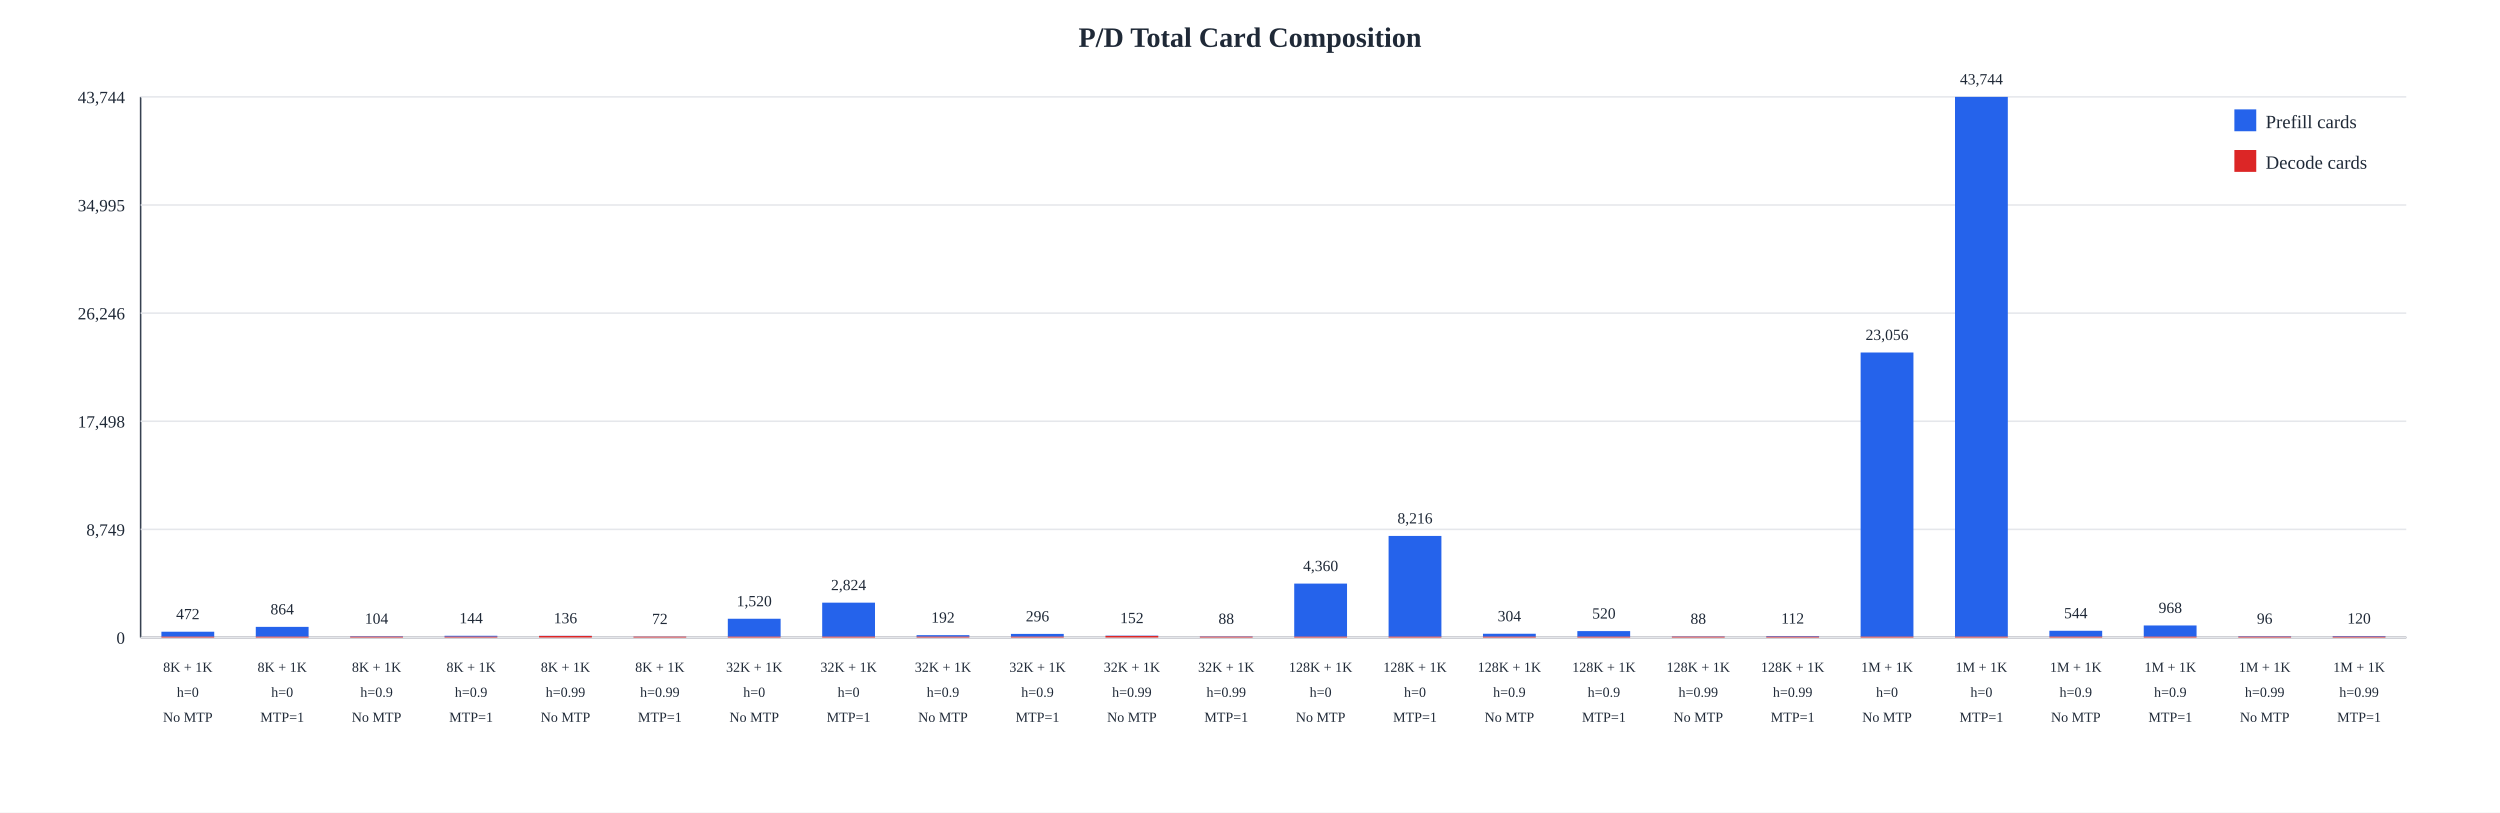
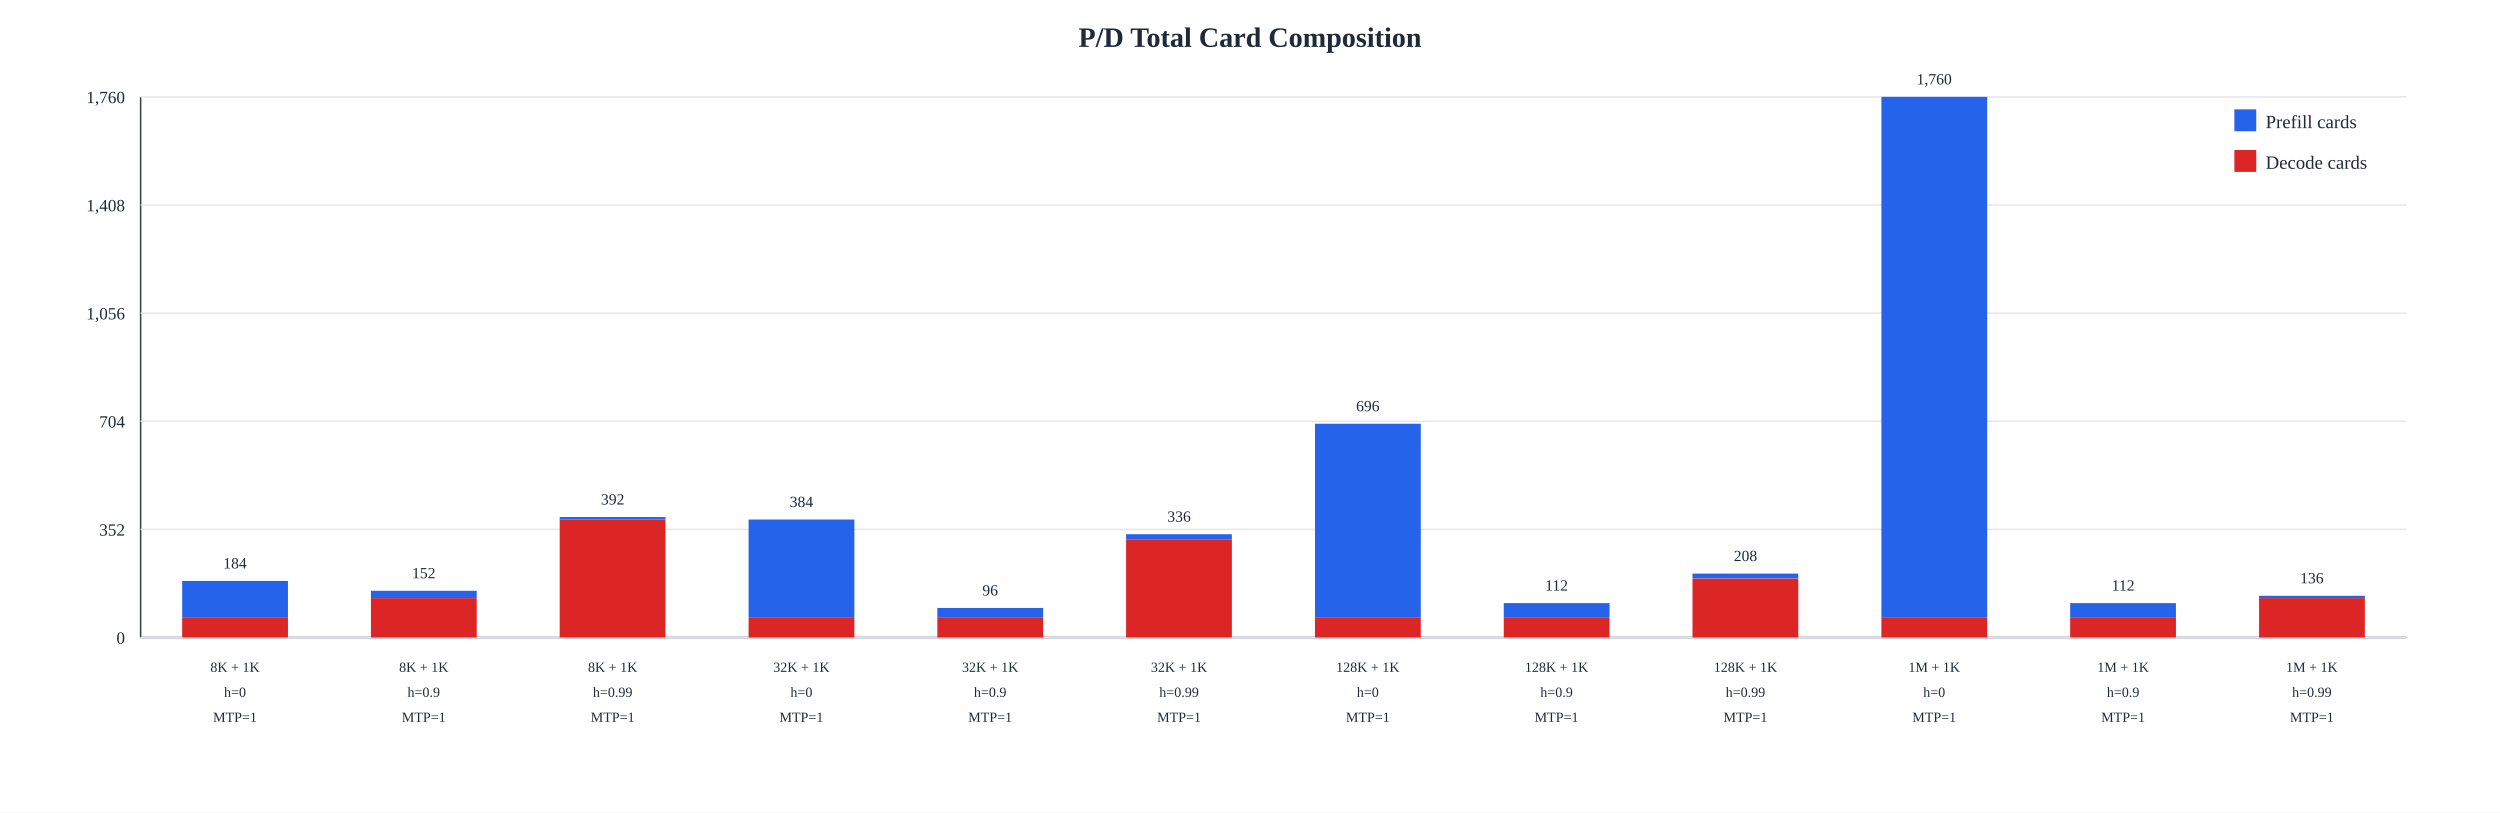
<svg xmlns="http://www.w3.org/2000/svg" width="1600" height="520" viewBox="0 0 1600 520">
  <rect width="100%" height="100%" fill="#ffffff" />
  <text x="800.0" y="30.0" font-size="18" font-weight="700" text-anchor="middle" fill="#1f2937">P/D Total Card Composition</text>
  <line x1="90" y1="62" x2="90" y2="408" stroke="#374151" />
  <line x1="90" y1="408" x2="1540" y2="408" stroke="#374151" />
  <line x1="90" y1="408.0" x2="1540" y2="408.0" stroke="#e5e7eb" />
  <text x="80.0" y="412.0" font-size="11" font-weight="400" text-anchor="end" fill="#1f2937">0</text>
  <line x1="90" y1="338.8" x2="1540" y2="338.8" stroke="#e5e7eb" />
-   <text x="80.0" y="342.8" font-size="11" font-weight="400" text-anchor="end" fill="#1f2937">8,749</text>
+   <text x="80.0" y="342.8" font-size="11" font-weight="400" text-anchor="end" fill="#1f2937">352</text>
  <line x1="90" y1="269.6" x2="1540" y2="269.6" stroke="#e5e7eb" />
-   <text x="80.0" y="273.6" font-size="11" font-weight="400" text-anchor="end" fill="#1f2937">17,498</text>
+   <text x="80.0" y="273.6" font-size="11" font-weight="400" text-anchor="end" fill="#1f2937">704</text>
  <line x1="90" y1="200.4" x2="1540" y2="200.4" stroke="#e5e7eb" />
-   <text x="80.0" y="204.4" font-size="11" font-weight="400" text-anchor="end" fill="#1f2937">26,246</text>
+   <text x="80.0" y="204.4" font-size="11" font-weight="400" text-anchor="end" fill="#1f2937">1,056</text>
  <line x1="90" y1="131.2" x2="1540" y2="131.2" stroke="#e5e7eb" />
-   <text x="80.0" y="135.2" font-size="11" font-weight="400" text-anchor="end" fill="#1f2937">34,995</text>
+   <text x="80.0" y="135.2" font-size="11" font-weight="400" text-anchor="end" fill="#1f2937">1,408</text>
  <line x1="90" y1="62.0" x2="1540" y2="62.0" stroke="#e5e7eb" />
-   <text x="80.0" y="66.0" font-size="11" font-weight="400" text-anchor="end" fill="#1f2937">43,744</text>
-   <rect x="103.3" y="404.3" width="33.8" height="3.2" fill="#2563eb" />
-   <rect x="103.3" y="407.5" width="33.8" height="0.5" fill="#dc2626" />
-   <text x="120.2" y="396.3" font-size="10" font-weight="400" text-anchor="middle" fill="#1f2937">472</text>
-   <text x="120.2" y="430.0" font-size="9" font-weight="400" text-anchor="middle" fill="#1f2937">8K + 1K</text>
-   <text x="120.2" y="446.0" font-size="9" font-weight="400" text-anchor="middle" fill="#1f2937">h=0</text>
-   <text x="120.2" y="462.0" font-size="9" font-weight="400" text-anchor="middle" fill="#1f2937">No MTP</text>
-   <rect x="163.7" y="401.2" width="33.8" height="6.3" fill="#2563eb" />
-   <rect x="163.7" y="407.5" width="33.8" height="0.5" fill="#dc2626" />
-   <text x="180.6" y="393.2" font-size="10" font-weight="400" text-anchor="middle" fill="#1f2937">864</text>
-   <text x="180.6" y="430.0" font-size="9" font-weight="400" text-anchor="middle" fill="#1f2937">8K + 1K</text>
-   <text x="180.6" y="446.0" font-size="9" font-weight="400" text-anchor="middle" fill="#1f2937">h=0</text>
-   <text x="180.6" y="462.0" font-size="9" font-weight="400" text-anchor="middle" fill="#1f2937">MTP=1</text>
-   <rect x="224.1" y="407.2" width="33.8" height="0.3" fill="#2563eb" />
-   <rect x="224.1" y="407.5" width="33.8" height="0.5" fill="#dc2626" />
-   <text x="241.0" y="399.2" font-size="10" font-weight="400" text-anchor="middle" fill="#1f2937">104</text>
-   <text x="241.0" y="430.0" font-size="9" font-weight="400" text-anchor="middle" fill="#1f2937">8K + 1K</text>
-   <text x="241.0" y="446.0" font-size="9" font-weight="400" text-anchor="middle" fill="#1f2937">h=0.9</text>
-   <text x="241.0" y="462.0" font-size="9" font-weight="400" text-anchor="middle" fill="#1f2937">No MTP</text>
-   <rect x="284.5" y="406.9" width="33.8" height="0.6" fill="#2563eb" />
-   <rect x="284.5" y="407.5" width="33.8" height="0.5" fill="#dc2626" />
-   <text x="301.5" y="398.9" font-size="10" font-weight="400" text-anchor="middle" fill="#1f2937">144</text>
-   <text x="301.5" y="430.0" font-size="9" font-weight="400" text-anchor="middle" fill="#1f2937">8K + 1K</text>
-   <text x="301.5" y="446.0" font-size="9" font-weight="400" text-anchor="middle" fill="#1f2937">h=0.9</text>
-   <text x="301.5" y="462.0" font-size="9" font-weight="400" text-anchor="middle" fill="#1f2937">MTP=1</text>
-   <rect x="345.0" y="406.9" width="33.8" height="0.1" fill="#2563eb" />
-   <rect x="345.0" y="407.0" width="33.8" height="1.0" fill="#dc2626" />
-   <text x="361.9" y="398.9" font-size="10" font-weight="400" text-anchor="middle" fill="#1f2937">136</text>
-   <text x="361.9" y="430.0" font-size="9" font-weight="400" text-anchor="middle" fill="#1f2937">8K + 1K</text>
-   <text x="361.9" y="446.0" font-size="9" font-weight="400" text-anchor="middle" fill="#1f2937">h=0.99</text>
-   <text x="361.9" y="462.0" font-size="9" font-weight="400" text-anchor="middle" fill="#1f2937">No MTP</text>
-   <rect x="405.4" y="407.4" width="33.8" height="0.1" fill="#2563eb" />
-   <rect x="405.4" y="407.5" width="33.8" height="0.5" fill="#dc2626" />
-   <text x="422.3" y="399.4" font-size="10" font-weight="400" text-anchor="middle" fill="#1f2937">72</text>
-   <text x="422.3" y="430.0" font-size="9" font-weight="400" text-anchor="middle" fill="#1f2937">8K + 1K</text>
-   <text x="422.3" y="446.0" font-size="9" font-weight="400" text-anchor="middle" fill="#1f2937">h=0.99</text>
-   <text x="422.3" y="462.0" font-size="9" font-weight="400" text-anchor="middle" fill="#1f2937">MTP=1</text>
-   <rect x="465.8" y="396.0" width="33.8" height="11.5" fill="#2563eb" />
-   <rect x="465.8" y="407.5" width="33.8" height="0.5" fill="#dc2626" />
-   <text x="482.7" y="388.0" font-size="10" font-weight="400" text-anchor="middle" fill="#1f2937">1,520</text>
-   <text x="482.7" y="430.0" font-size="9" font-weight="400" text-anchor="middle" fill="#1f2937">32K + 1K</text>
-   <text x="482.7" y="446.0" font-size="9" font-weight="400" text-anchor="middle" fill="#1f2937">h=0</text>
-   <text x="482.7" y="462.0" font-size="9" font-weight="400" text-anchor="middle" fill="#1f2937">No MTP</text>
-   <rect x="526.2" y="385.7" width="33.8" height="21.8" fill="#2563eb" />
-   <rect x="526.2" y="407.5" width="33.8" height="0.5" fill="#dc2626" />
-   <text x="543.1" y="377.7" font-size="10" font-weight="400" text-anchor="middle" fill="#1f2937">2,824</text>
-   <text x="543.1" y="430.0" font-size="9" font-weight="400" text-anchor="middle" fill="#1f2937">32K + 1K</text>
-   <text x="543.1" y="446.0" font-size="9" font-weight="400" text-anchor="middle" fill="#1f2937">h=0</text>
-   <text x="543.1" y="462.0" font-size="9" font-weight="400" text-anchor="middle" fill="#1f2937">MTP=1</text>
-   <rect x="586.6" y="406.5" width="33.8" height="1.0" fill="#2563eb" />
-   <rect x="586.6" y="407.5" width="33.8" height="0.5" fill="#dc2626" />
-   <text x="603.5" y="398.5" font-size="10" font-weight="400" text-anchor="middle" fill="#1f2937">192</text>
-   <text x="603.5" y="430.0" font-size="9" font-weight="400" text-anchor="middle" fill="#1f2937">32K + 1K</text>
-   <text x="603.5" y="446.0" font-size="9" font-weight="400" text-anchor="middle" fill="#1f2937">h=0.9</text>
-   <text x="603.5" y="462.0" font-size="9" font-weight="400" text-anchor="middle" fill="#1f2937">No MTP</text>
-   <rect x="647.0" y="405.7" width="33.8" height="1.8" fill="#2563eb" />
-   <rect x="647.0" y="407.5" width="33.8" height="0.5" fill="#dc2626" />
-   <text x="664.0" y="397.7" font-size="10" font-weight="400" text-anchor="middle" fill="#1f2937">296</text>
-   <text x="664.0" y="430.0" font-size="9" font-weight="400" text-anchor="middle" fill="#1f2937">32K + 1K</text>
-   <text x="664.0" y="446.0" font-size="9" font-weight="400" text-anchor="middle" fill="#1f2937">h=0.9</text>
-   <text x="664.0" y="462.0" font-size="9" font-weight="400" text-anchor="middle" fill="#1f2937">MTP=1</text>
-   <rect x="707.5" y="406.8" width="33.8" height="0.2" fill="#2563eb" />
-   <rect x="707.5" y="407.0" width="33.8" height="1.0" fill="#dc2626" />
-   <text x="724.4" y="398.8" font-size="10" font-weight="400" text-anchor="middle" fill="#1f2937">152</text>
-   <text x="724.4" y="430.0" font-size="9" font-weight="400" text-anchor="middle" fill="#1f2937">32K + 1K</text>
-   <text x="724.4" y="446.0" font-size="9" font-weight="400" text-anchor="middle" fill="#1f2937">h=0.99</text>
-   <text x="724.4" y="462.0" font-size="9" font-weight="400" text-anchor="middle" fill="#1f2937">No MTP</text>
-   <rect x="767.9" y="407.3" width="33.8" height="0.2" fill="#2563eb" />
-   <rect x="767.9" y="407.5" width="33.8" height="0.5" fill="#dc2626" />
-   <text x="784.8" y="399.3" font-size="10" font-weight="400" text-anchor="middle" fill="#1f2937">88</text>
-   <text x="784.8" y="430.0" font-size="9" font-weight="400" text-anchor="middle" fill="#1f2937">32K + 1K</text>
-   <text x="784.8" y="446.0" font-size="9" font-weight="400" text-anchor="middle" fill="#1f2937">h=0.99</text>
-   <text x="784.8" y="462.0" font-size="9" font-weight="400" text-anchor="middle" fill="#1f2937">MTP=1</text>
-   <rect x="828.3" y="373.5" width="33.8" height="34.0" fill="#2563eb" />
-   <rect x="828.3" y="407.5" width="33.8" height="0.5" fill="#dc2626" />
-   <text x="845.2" y="365.5" font-size="10" font-weight="400" text-anchor="middle" fill="#1f2937">4,360</text>
-   <text x="845.2" y="430.0" font-size="9" font-weight="400" text-anchor="middle" fill="#1f2937">128K + 1K</text>
-   <text x="845.2" y="446.0" font-size="9" font-weight="400" text-anchor="middle" fill="#1f2937">h=0</text>
-   <text x="845.2" y="462.0" font-size="9" font-weight="400" text-anchor="middle" fill="#1f2937">No MTP</text>
-   <rect x="888.7" y="343.0" width="33.8" height="64.5" fill="#2563eb" />
-   <rect x="888.7" y="407.5" width="33.8" height="0.5" fill="#dc2626" />
-   <text x="905.6" y="335.0" font-size="10" font-weight="400" text-anchor="middle" fill="#1f2937">8,216</text>
-   <text x="905.6" y="430.0" font-size="9" font-weight="400" text-anchor="middle" fill="#1f2937">128K + 1K</text>
-   <text x="905.6" y="446.0" font-size="9" font-weight="400" text-anchor="middle" fill="#1f2937">h=0</text>
-   <text x="905.6" y="462.0" font-size="9" font-weight="400" text-anchor="middle" fill="#1f2937">MTP=1</text>
-   <rect x="949.1" y="405.6" width="33.8" height="1.9" fill="#2563eb" />
-   <rect x="949.1" y="407.5" width="33.8" height="0.5" fill="#dc2626" />
-   <text x="966.0" y="397.6" font-size="10" font-weight="400" text-anchor="middle" fill="#1f2937">304</text>
-   <text x="966.0" y="430.0" font-size="9" font-weight="400" text-anchor="middle" fill="#1f2937">128K + 1K</text>
-   <text x="966.0" y="446.0" font-size="9" font-weight="400" text-anchor="middle" fill="#1f2937">h=0.9</text>
-   <text x="966.0" y="462.0" font-size="9" font-weight="400" text-anchor="middle" fill="#1f2937">No MTP</text>
-   <rect x="1009.5" y="403.9" width="33.8" height="3.6" fill="#2563eb" />
-   <rect x="1009.5" y="407.5" width="33.8" height="0.5" fill="#dc2626" />
-   <text x="1026.5" y="395.9" font-size="10" font-weight="400" text-anchor="middle" fill="#1f2937">520</text>
-   <text x="1026.5" y="430.0" font-size="9" font-weight="400" text-anchor="middle" fill="#1f2937">128K + 1K</text>
-   <text x="1026.5" y="446.0" font-size="9" font-weight="400" text-anchor="middle" fill="#1f2937">h=0.9</text>
-   <text x="1026.5" y="462.0" font-size="9" font-weight="400" text-anchor="middle" fill="#1f2937">MTP=1</text>
-   <rect x="1070.0" y="407.3" width="33.8" height="0.2" fill="#2563eb" />
-   <rect x="1070.0" y="407.5" width="33.8" height="0.5" fill="#dc2626" />
-   <text x="1086.9" y="399.3" font-size="10" font-weight="400" text-anchor="middle" fill="#1f2937">88</text>
-   <text x="1086.9" y="430.0" font-size="9" font-weight="400" text-anchor="middle" fill="#1f2937">128K + 1K</text>
-   <text x="1086.9" y="446.0" font-size="9" font-weight="400" text-anchor="middle" fill="#1f2937">h=0.99</text>
-   <text x="1086.9" y="462.0" font-size="9" font-weight="400" text-anchor="middle" fill="#1f2937">No MTP</text>
-   <rect x="1130.4" y="407.1" width="33.8" height="0.4" fill="#2563eb" />
-   <rect x="1130.4" y="407.5" width="33.8" height="0.5" fill="#dc2626" />
-   <text x="1147.3" y="399.1" font-size="10" font-weight="400" text-anchor="middle" fill="#1f2937">112</text>
-   <text x="1147.3" y="430.0" font-size="9" font-weight="400" text-anchor="middle" fill="#1f2937">128K + 1K</text>
-   <text x="1147.3" y="446.0" font-size="9" font-weight="400" text-anchor="middle" fill="#1f2937">h=0.99</text>
-   <text x="1147.3" y="462.0" font-size="9" font-weight="400" text-anchor="middle" fill="#1f2937">MTP=1</text>
-   <rect x="1190.8" y="225.6" width="33.8" height="181.9" fill="#2563eb" />
-   <rect x="1190.8" y="407.5" width="33.8" height="0.5" fill="#dc2626" />
-   <text x="1207.7" y="217.6" font-size="10" font-weight="400" text-anchor="middle" fill="#1f2937">23,056</text>
-   <text x="1207.7" y="430.0" font-size="9" font-weight="400" text-anchor="middle" fill="#1f2937">1M + 1K</text>
-   <text x="1207.7" y="446.0" font-size="9" font-weight="400" text-anchor="middle" fill="#1f2937">h=0</text>
-   <text x="1207.7" y="462.0" font-size="9" font-weight="400" text-anchor="middle" fill="#1f2937">No MTP</text>
-   <rect x="1251.2" y="62.0" width="33.8" height="345.5" fill="#2563eb" />
-   <rect x="1251.2" y="407.5" width="33.8" height="0.5" fill="#dc2626" />
-   <text x="1268.1" y="54.0" font-size="10" font-weight="400" text-anchor="middle" fill="#1f2937">43,744</text>
-   <text x="1268.1" y="430.0" font-size="9" font-weight="400" text-anchor="middle" fill="#1f2937">1M + 1K</text>
-   <text x="1268.1" y="446.0" font-size="9" font-weight="400" text-anchor="middle" fill="#1f2937">h=0</text>
-   <text x="1268.1" y="462.0" font-size="9" font-weight="400" text-anchor="middle" fill="#1f2937">MTP=1</text>
-   <rect x="1311.6" y="403.7" width="33.8" height="3.8" fill="#2563eb" />
-   <rect x="1311.6" y="407.5" width="33.8" height="0.5" fill="#dc2626" />
-   <text x="1328.5" y="395.7" font-size="10" font-weight="400" text-anchor="middle" fill="#1f2937">544</text>
-   <text x="1328.5" y="430.0" font-size="9" font-weight="400" text-anchor="middle" fill="#1f2937">1M + 1K</text>
-   <text x="1328.5" y="446.0" font-size="9" font-weight="400" text-anchor="middle" fill="#1f2937">h=0.9</text>
-   <text x="1328.5" y="462.0" font-size="9" font-weight="400" text-anchor="middle" fill="#1f2937">No MTP</text>
-   <rect x="1372.0" y="400.3" width="33.8" height="7.2" fill="#2563eb" />
-   <rect x="1372.0" y="407.5" width="33.8" height="0.5" fill="#dc2626" />
-   <text x="1389.0" y="392.3" font-size="10" font-weight="400" text-anchor="middle" fill="#1f2937">968</text>
-   <text x="1389.0" y="430.0" font-size="9" font-weight="400" text-anchor="middle" fill="#1f2937">1M + 1K</text>
-   <text x="1389.0" y="446.0" font-size="9" font-weight="400" text-anchor="middle" fill="#1f2937">h=0.9</text>
-   <text x="1389.0" y="462.0" font-size="9" font-weight="400" text-anchor="middle" fill="#1f2937">MTP=1</text>
-   <rect x="1432.5" y="407.2" width="33.8" height="0.3" fill="#2563eb" />
-   <rect x="1432.5" y="407.5" width="33.8" height="0.5" fill="#dc2626" />
-   <text x="1449.4" y="399.2" font-size="10" font-weight="400" text-anchor="middle" fill="#1f2937">96</text>
-   <text x="1449.4" y="430.0" font-size="9" font-weight="400" text-anchor="middle" fill="#1f2937">1M + 1K</text>
-   <text x="1449.4" y="446.0" font-size="9" font-weight="400" text-anchor="middle" fill="#1f2937">h=0.99</text>
-   <text x="1449.4" y="462.0" font-size="9" font-weight="400" text-anchor="middle" fill="#1f2937">No MTP</text>
-   <rect x="1492.9" y="407.1" width="33.8" height="0.4" fill="#2563eb" />
-   <rect x="1492.9" y="407.5" width="33.8" height="0.5" fill="#dc2626" />
-   <text x="1509.8" y="399.1" font-size="10" font-weight="400" text-anchor="middle" fill="#1f2937">120</text>
-   <text x="1509.8" y="430.0" font-size="9" font-weight="400" text-anchor="middle" fill="#1f2937">1M + 1K</text>
-   <text x="1509.8" y="446.0" font-size="9" font-weight="400" text-anchor="middle" fill="#1f2937">h=0.99</text>
-   <text x="1509.8" y="462.0" font-size="9" font-weight="400" text-anchor="middle" fill="#1f2937">MTP=1</text>
+   <text x="80.0" y="66.0" font-size="11" font-weight="400" text-anchor="end" fill="#1f2937">1,760</text>
+   <rect x="116.6" y="371.8" width="67.7" height="23.6" fill="#2563eb" />
+   <rect x="116.6" y="395.4" width="67.7" height="12.6" fill="#dc2626" />
+   <text x="150.4" y="363.8" font-size="10" font-weight="400" text-anchor="middle" fill="#1f2937">184</text>
+   <text x="150.4" y="430.0" font-size="9" font-weight="400" text-anchor="middle" fill="#1f2937">8K + 1K</text>
+   <text x="150.4" y="446.0" font-size="9" font-weight="400" text-anchor="middle" fill="#1f2937">h=0</text>
+   <text x="150.4" y="462.0" font-size="9" font-weight="400" text-anchor="middle" fill="#1f2937">MTP=1</text>
+   <rect x="237.4" y="378.1" width="67.7" height="4.7" fill="#2563eb" />
+   <rect x="237.4" y="382.8" width="67.7" height="25.2" fill="#dc2626" />
+   <text x="271.2" y="370.1" font-size="10" font-weight="400" text-anchor="middle" fill="#1f2937">152</text>
+   <text x="271.2" y="430.0" font-size="9" font-weight="400" text-anchor="middle" fill="#1f2937">8K + 1K</text>
+   <text x="271.2" y="446.0" font-size="9" font-weight="400" text-anchor="middle" fill="#1f2937">h=0.9</text>
+   <text x="271.2" y="462.0" font-size="9" font-weight="400" text-anchor="middle" fill="#1f2937">MTP=1</text>
+   <rect x="358.2" y="330.9" width="67.7" height="1.6" fill="#2563eb" />
+   <rect x="358.2" y="332.5" width="67.7" height="75.5" fill="#dc2626" />
+   <text x="392.1" y="322.9" font-size="10" font-weight="400" text-anchor="middle" fill="#1f2937">392</text>
+   <text x="392.1" y="430.0" font-size="9" font-weight="400" text-anchor="middle" fill="#1f2937">8K + 1K</text>
+   <text x="392.1" y="446.0" font-size="9" font-weight="400" text-anchor="middle" fill="#1f2937">h=0.99</text>
+   <text x="392.1" y="462.0" font-size="9" font-weight="400" text-anchor="middle" fill="#1f2937">MTP=1</text>
+   <rect x="479.1" y="332.5" width="67.7" height="62.9" fill="#2563eb" />
+   <rect x="479.1" y="395.4" width="67.7" height="12.6" fill="#dc2626" />
+   <text x="512.9" y="324.5" font-size="10" font-weight="400" text-anchor="middle" fill="#1f2937">384</text>
+   <text x="512.9" y="430.0" font-size="9" font-weight="400" text-anchor="middle" fill="#1f2937">32K + 1K</text>
+   <text x="512.9" y="446.0" font-size="9" font-weight="400" text-anchor="middle" fill="#1f2937">h=0</text>
+   <text x="512.9" y="462.0" font-size="9" font-weight="400" text-anchor="middle" fill="#1f2937">MTP=1</text>
+   <rect x="599.9" y="389.1" width="67.7" height="6.3" fill="#2563eb" />
+   <rect x="599.9" y="395.4" width="67.7" height="12.6" fill="#dc2626" />
+   <text x="633.7" y="381.1" font-size="10" font-weight="400" text-anchor="middle" fill="#1f2937">96</text>
+   <text x="633.7" y="430.0" font-size="9" font-weight="400" text-anchor="middle" fill="#1f2937">32K + 1K</text>
+   <text x="633.7" y="446.0" font-size="9" font-weight="400" text-anchor="middle" fill="#1f2937">h=0.9</text>
+   <text x="633.7" y="462.0" font-size="9" font-weight="400" text-anchor="middle" fill="#1f2937">MTP=1</text>
+   <rect x="720.7" y="341.9" width="67.7" height="3.1" fill="#2563eb" />
+   <rect x="720.7" y="345.1" width="67.7" height="62.9" fill="#dc2626" />
+   <text x="754.6" y="333.9" font-size="10" font-weight="400" text-anchor="middle" fill="#1f2937">336</text>
+   <text x="754.6" y="430.0" font-size="9" font-weight="400" text-anchor="middle" fill="#1f2937">32K + 1K</text>
+   <text x="754.6" y="446.0" font-size="9" font-weight="400" text-anchor="middle" fill="#1f2937">h=0.99</text>
+   <text x="754.6" y="462.0" font-size="9" font-weight="400" text-anchor="middle" fill="#1f2937">MTP=1</text>
+   <rect x="841.6" y="271.2" width="67.7" height="124.2" fill="#2563eb" />
+   <rect x="841.6" y="395.4" width="67.7" height="12.6" fill="#dc2626" />
+   <text x="875.4" y="263.2" font-size="10" font-weight="400" text-anchor="middle" fill="#1f2937">696</text>
+   <text x="875.4" y="430.0" font-size="9" font-weight="400" text-anchor="middle" fill="#1f2937">128K + 1K</text>
+   <text x="875.4" y="446.0" font-size="9" font-weight="400" text-anchor="middle" fill="#1f2937">h=0</text>
+   <text x="875.4" y="462.0" font-size="9" font-weight="400" text-anchor="middle" fill="#1f2937">MTP=1</text>
+   <rect x="962.4" y="386.0" width="67.7" height="9.4" fill="#2563eb" />
+   <rect x="962.4" y="395.4" width="67.7" height="12.6" fill="#dc2626" />
+   <text x="996.2" y="378.0" font-size="10" font-weight="400" text-anchor="middle" fill="#1f2937">112</text>
+   <text x="996.2" y="430.0" font-size="9" font-weight="400" text-anchor="middle" fill="#1f2937">128K + 1K</text>
+   <text x="996.2" y="446.0" font-size="9" font-weight="400" text-anchor="middle" fill="#1f2937">h=0.9</text>
+   <text x="996.2" y="462.0" font-size="9" font-weight="400" text-anchor="middle" fill="#1f2937">MTP=1</text>
+   <rect x="1083.2" y="367.1" width="67.7" height="3.1" fill="#2563eb" />
+   <rect x="1083.2" y="370.3" width="67.7" height="37.7" fill="#dc2626" />
+   <text x="1117.1" y="359.1" font-size="10" font-weight="400" text-anchor="middle" fill="#1f2937">208</text>
+   <text x="1117.1" y="430.0" font-size="9" font-weight="400" text-anchor="middle" fill="#1f2937">128K + 1K</text>
+   <text x="1117.1" y="446.0" font-size="9" font-weight="400" text-anchor="middle" fill="#1f2937">h=0.99</text>
+   <text x="1117.1" y="462.0" font-size="9" font-weight="400" text-anchor="middle" fill="#1f2937">MTP=1</text>
+   <rect x="1204.1" y="62.0" width="67.7" height="333.4" fill="#2563eb" />
+   <rect x="1204.1" y="395.4" width="67.7" height="12.6" fill="#dc2626" />
+   <text x="1237.9" y="54.0" font-size="10" font-weight="400" text-anchor="middle" fill="#1f2937">1,760</text>
+   <text x="1237.9" y="430.0" font-size="9" font-weight="400" text-anchor="middle" fill="#1f2937">1M + 1K</text>
+   <text x="1237.9" y="446.0" font-size="9" font-weight="400" text-anchor="middle" fill="#1f2937">h=0</text>
+   <text x="1237.9" y="462.0" font-size="9" font-weight="400" text-anchor="middle" fill="#1f2937">MTP=1</text>
+   <rect x="1324.9" y="386.0" width="67.7" height="9.4" fill="#2563eb" />
+   <rect x="1324.9" y="395.4" width="67.7" height="12.6" fill="#dc2626" />
+   <text x="1358.8" y="378.0" font-size="10" font-weight="400" text-anchor="middle" fill="#1f2937">112</text>
+   <text x="1358.8" y="430.0" font-size="9" font-weight="400" text-anchor="middle" fill="#1f2937">1M + 1K</text>
+   <text x="1358.8" y="446.0" font-size="9" font-weight="400" text-anchor="middle" fill="#1f2937">h=0.9</text>
+   <text x="1358.8" y="462.0" font-size="9" font-weight="400" text-anchor="middle" fill="#1f2937">MTP=1</text>
+   <rect x="1445.8" y="381.3" width="67.7" height="1.6" fill="#2563eb" />
+   <rect x="1445.8" y="382.8" width="67.7" height="25.2" fill="#dc2626" />
+   <text x="1479.6" y="373.3" font-size="10" font-weight="400" text-anchor="middle" fill="#1f2937">136</text>
+   <text x="1479.6" y="430.0" font-size="9" font-weight="400" text-anchor="middle" fill="#1f2937">1M + 1K</text>
+   <text x="1479.6" y="446.0" font-size="9" font-weight="400" text-anchor="middle" fill="#1f2937">h=0.99</text>
+   <text x="1479.6" y="462.0" font-size="9" font-weight="400" text-anchor="middle" fill="#1f2937">MTP=1</text>
  <rect x="1430" y="70" width="14" height="14" fill="#2563eb" />
  <text x="1450.0" y="82.0" font-size="12" font-weight="400" text-anchor="start" fill="#1f2937">Prefill cards</text>
  <rect x="1430" y="96" width="14" height="14" fill="#dc2626" />
  <text x="1450.0" y="108.0" font-size="12" font-weight="400" text-anchor="start" fill="#1f2937">Decode cards</text>
</svg>
